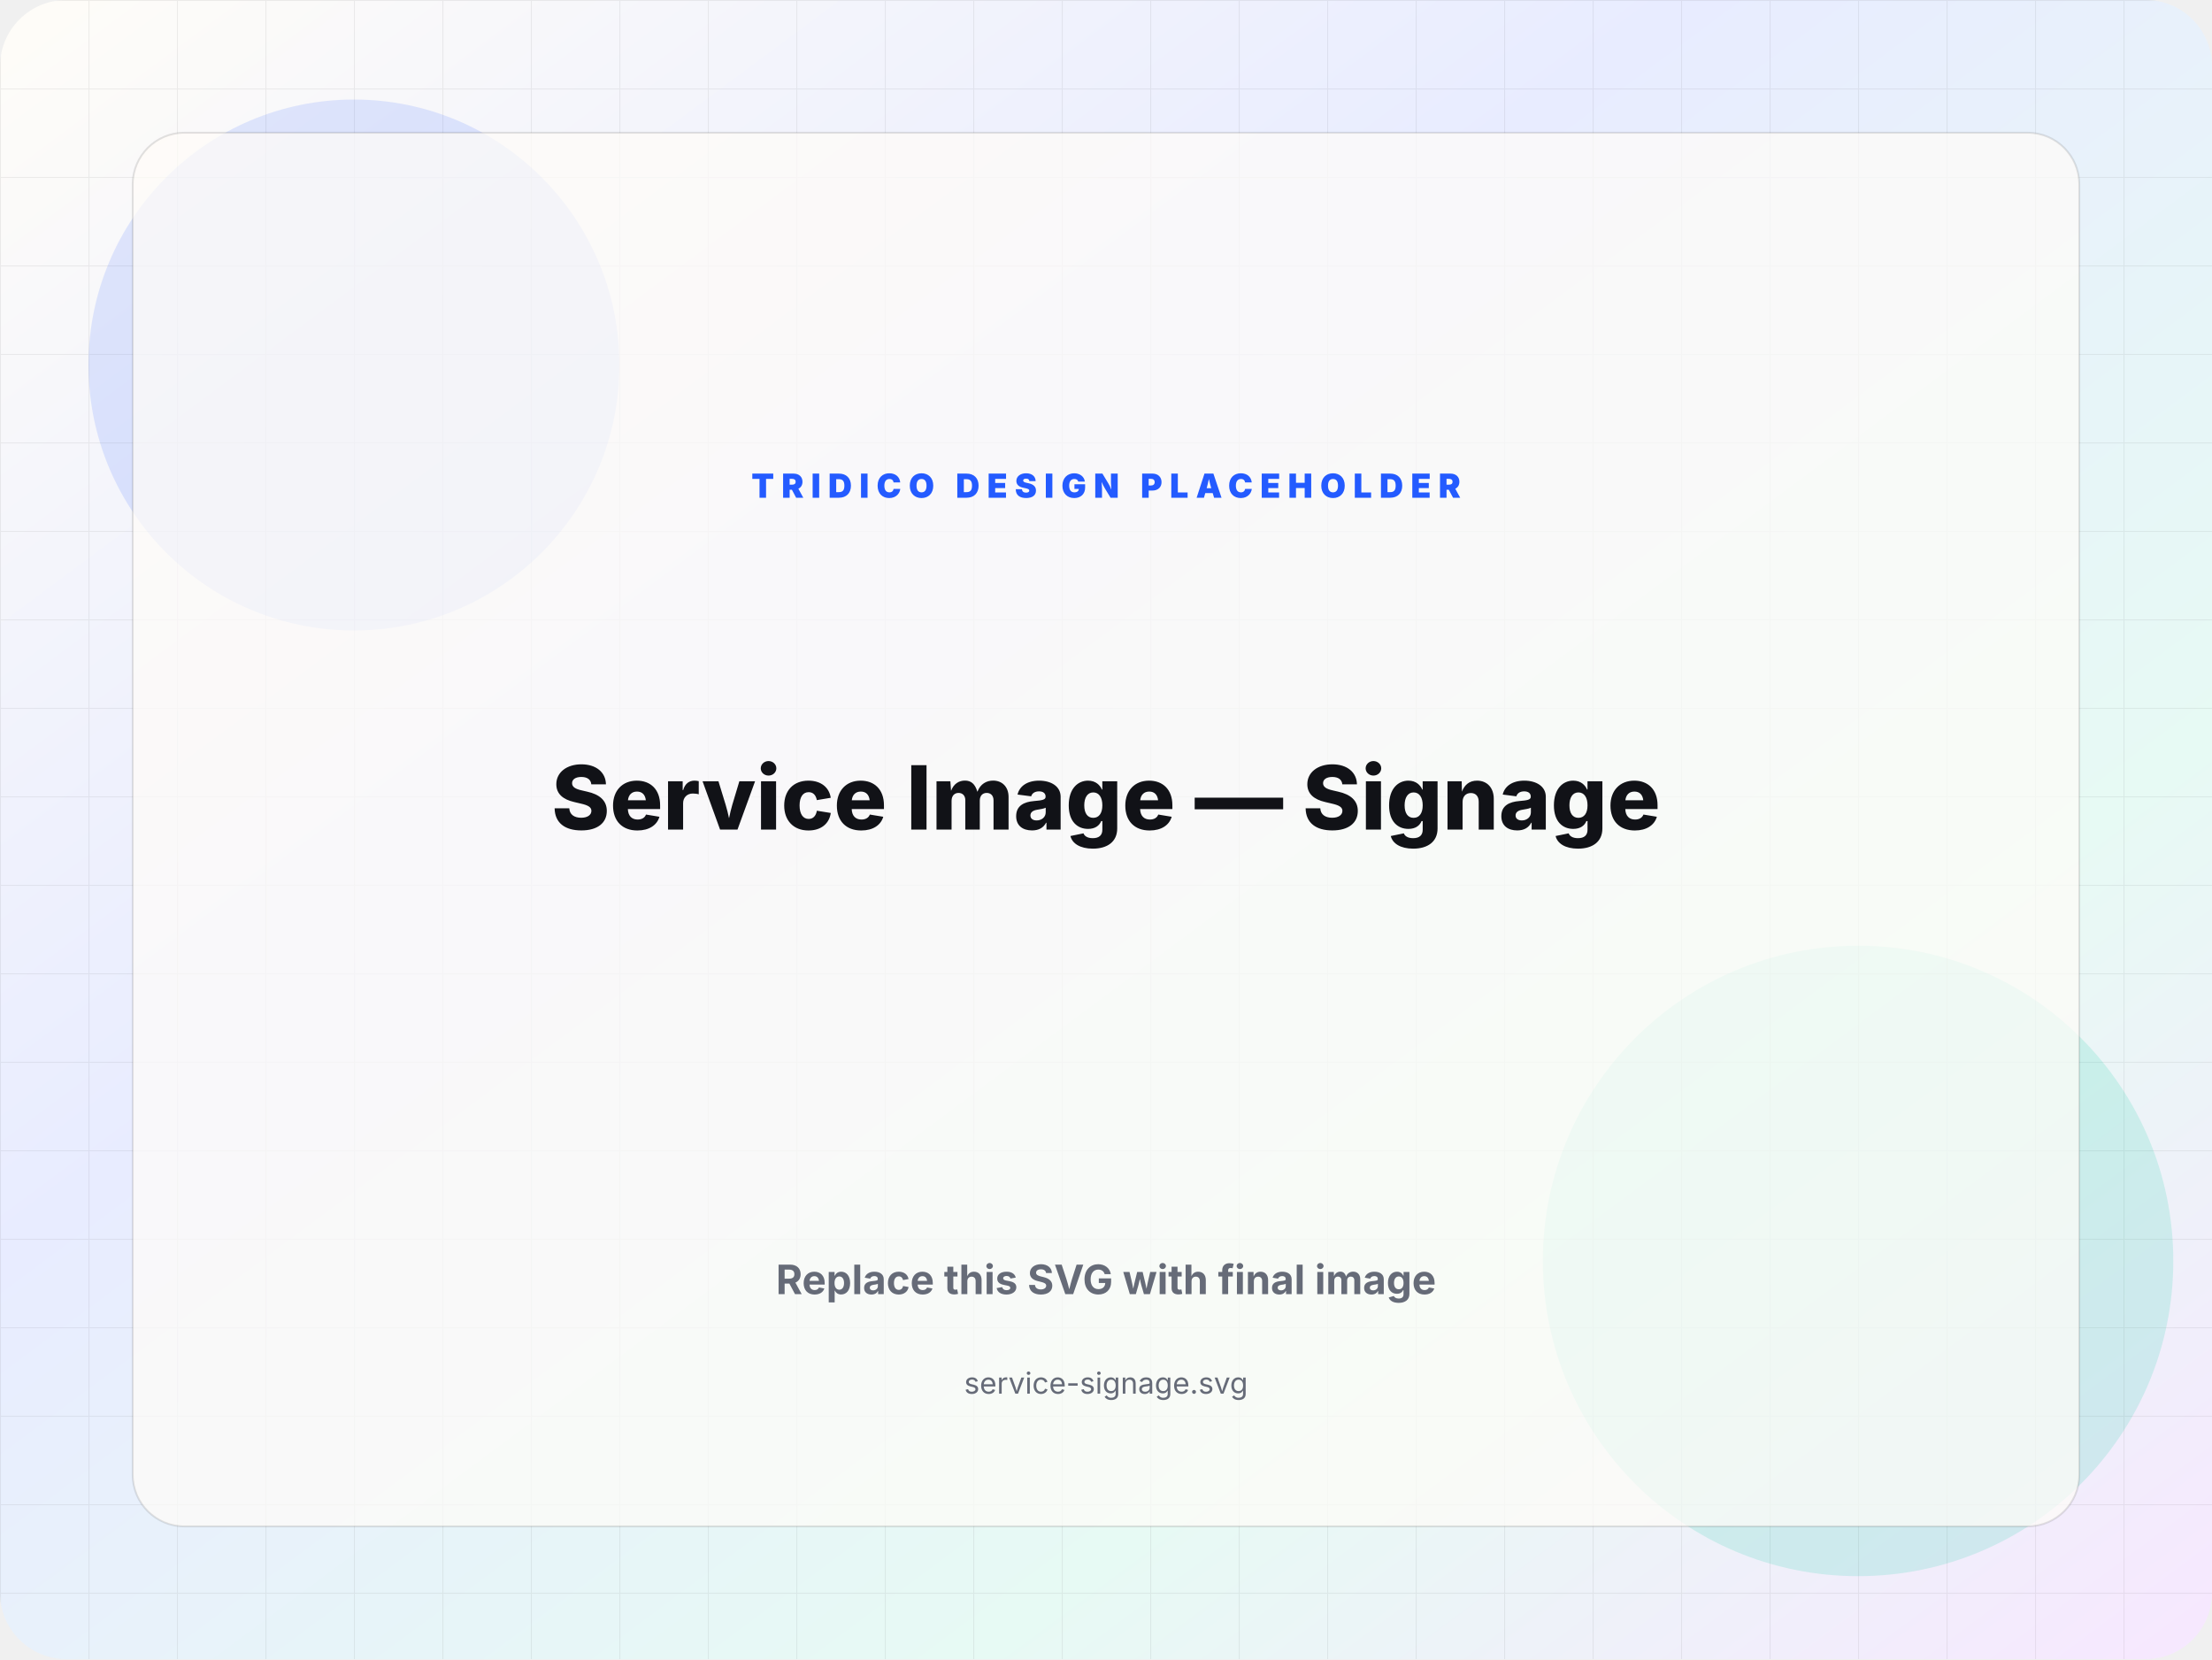
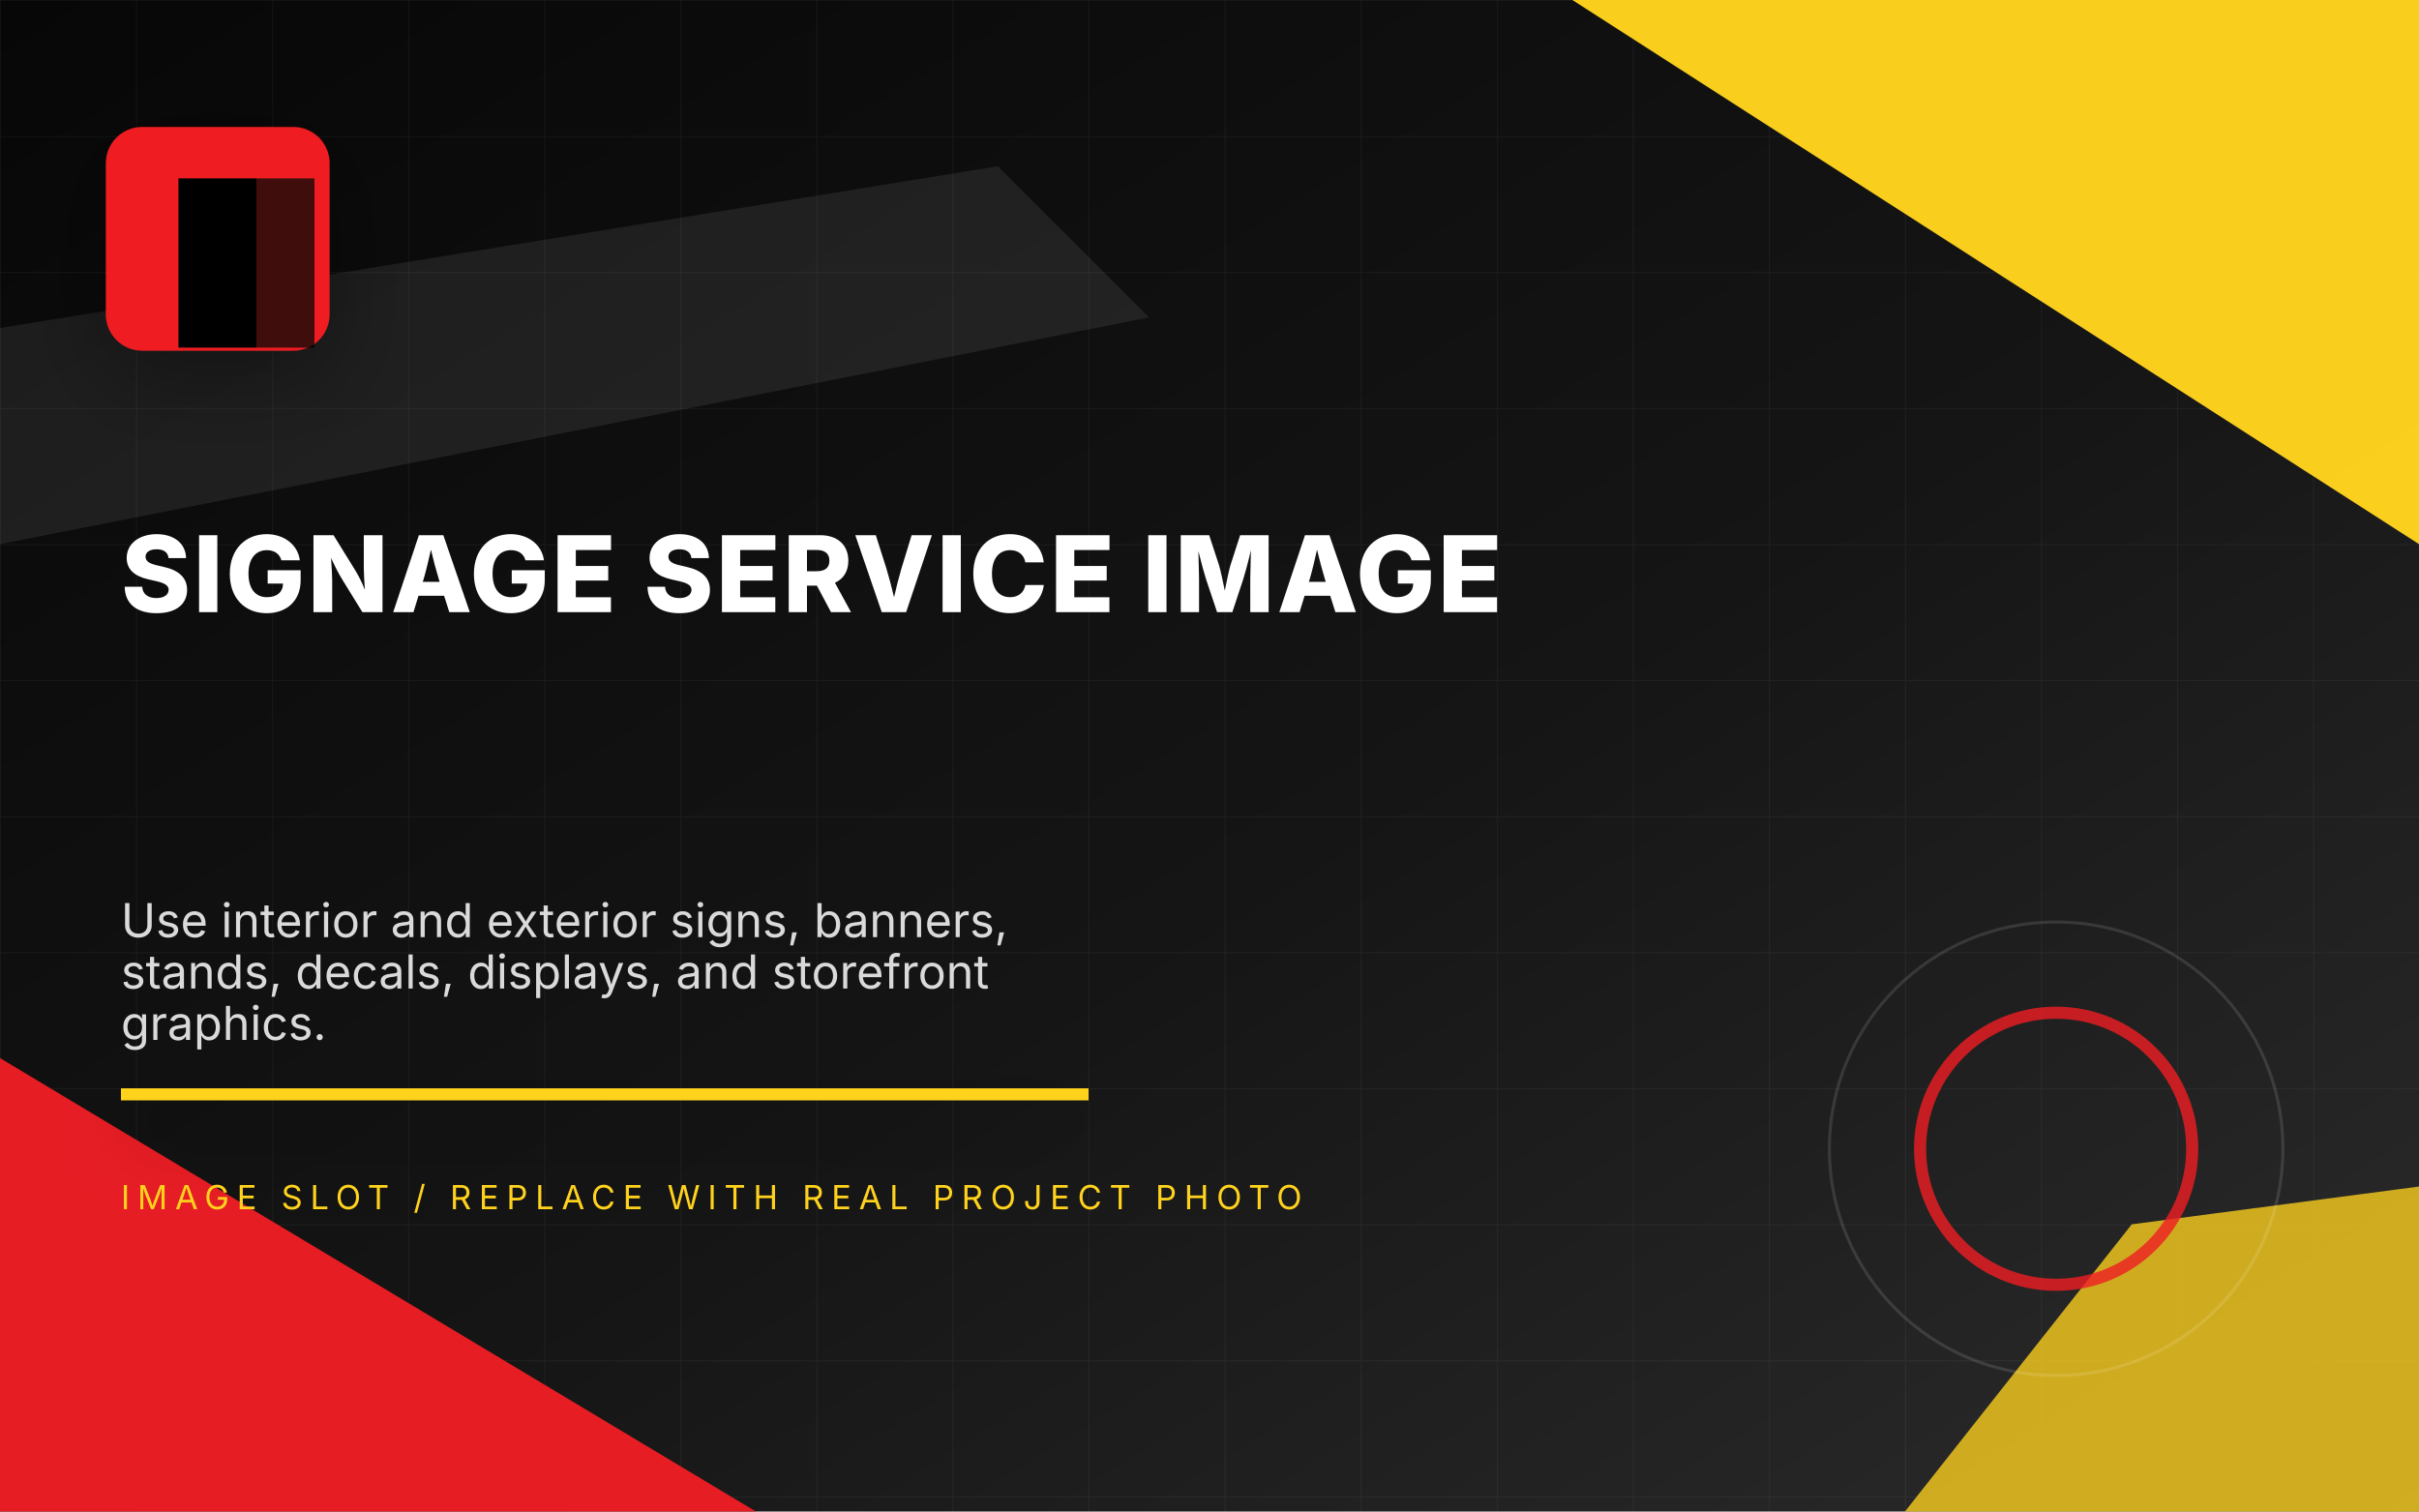
- <svg xmlns="http://www.w3.org/2000/svg" width="1200" height="900" viewBox="0 0 1200 900" role="img" aria-labelledby="title desc">
+ <svg xmlns="http://www.w3.org/2000/svg" viewBox="0 0 1600 1000" role="img" aria-labelledby="title desc">
  <defs>
-     <linearGradient id="bg" x1="0" x2="1" y1="0" y2="1">
-       <stop stop-color="#fffdf8" />
-       <stop offset=".38" stop-color="#e8ecff" />
-       <stop offset=".72" stop-color="#e7faf4" />
-       <stop offset="1" stop-color="#f7e7ff" />
+     <linearGradient id="bg" x1="0" y1="0" x2="1" y2="1">
+       <stop offset="0" stop-color="#070707" />
+       <stop offset="0.55" stop-color="#151515" />
+       <stop offset="1" stop-color="#2c2c2c" />
    </linearGradient>
-     <pattern id="grid" width="48" height="48" patternUnits="userSpaceOnUse">
-       <path d="M48 0H0v48" fill="none" stroke="#111217" stroke-opacity=".07" stroke-width="1" />
+     <pattern id="grid" width="90" height="90" patternUnits="userSpaceOnUse">
+       <path d="M90 0H0V90" fill="none" stroke="#ffffff" stroke-opacity=".055" stroke-width="1" />
    </pattern>
+     <filter id="shadow" x="-20%" y="-20%" width="140%" height="140%">
+       <feDropShadow dx="0" dy="18" stdDeviation="28" flood-color="#000" flood-opacity=".35" />
+     </filter>
  </defs>
-   <rect width="1200" height="900" rx="36" fill="url(#bg)" />
-   <rect width="1200" height="900" rx="36" fill="url(#grid)" />
-   <circle cx="192" cy="198" r="144" fill="#245bff" fill-opacity=".13" />
-   <circle cx="1008" cy="684" r="171" fill="#16c9a8" fill-opacity=".16" />
-   <rect x="72" y="72" width="1056" height="756" rx="28" fill="#fffdf8" fill-opacity=".72" stroke="#111217" stroke-opacity=".12" />
-   <text x="600.0" y="270" text-anchor="middle" font-family="Inter, Arial, sans-serif" font-size="18" font-weight="900" letter-spacing="4" fill="#245bff">TRIDICO DESIGN PLACEHOLDER</text>
-   <text x="600.0" y="450" text-anchor="middle" font-family="Inter, Arial, sans-serif" font-size="48" font-weight="800" fill="#111217">Service Image — Signage</text>
-   <text x="600.0" y="702" text-anchor="middle" font-family="Inter, Arial, sans-serif" font-size="22" font-weight="700" fill="#666b78">Replace this SVG with final image</text>
-   <text x="600.0" y="756" text-anchor="middle" font-family="Inter, Arial, sans-serif" font-size="16" fill="#666b78">service-signage.svg</text>
+   <rect width="1600" height="1000" fill="url(#bg)" />
+   <rect width="1600" height="1000" fill="url(#grid)" />
+   <path d="M0 1000 L0 700 L500 1000 Z" fill="#EF1D24" opacity=".96" />
+   <path d="M1600 0 L1600 360 L1040 0 Z" fill="#FFD21D" opacity=".98" />
+   <path d="M1260 1000 L1600 1000 L1600 785 L1410 810 Z" fill="#FFD21D" opacity=".78" />
+   <path d="M-80 230 L660 110 L760 210 L0 360 Z" fill="#ffffff" opacity=".08" />
+   <g filter="url(#shadow)">
+     <rect x="70" y="84" width="148" height="148" rx="24" fill="#EF1D24" />
+     <rect x="118" y="118" width="52" height="112" fill="#060606" />
+     <rect x="170" y="118" width="38" height="112" fill="#060606" opacity=".75" />
+     <rect x="80" y="720" width="640" height="8" fill="#FFD21D" />
+   </g>
+   <text x="80" y="405" font-family="Inter,Segoe UI,Arial,sans-serif" font-size="70" font-weight="800" fill="#ffffff" letter-spacing="1.5">
+     <tspan x="80" dy="0">SIGNAGE SERVICE IMAGE</tspan>
+   </text>
+   <text x="80" y="620" font-family="Inter,Segoe UI,Arial,sans-serif" font-size="31" fill="#f5f5f5" opacity=".88">
+     <tspan x="80" dy="0">Use interior and exterior signs, banners,</tspan>
+     <tspan x="80" dy="34">stands, decals, displays, and storefront</tspan>
+     <tspan x="80" dy="34">graphics.</tspan>
+   </text>
+   <text x="80" y="800" font-family="Inter,Segoe UI,Arial,sans-serif" font-size="22" fill="#FFD21D" letter-spacing="5">IMAGE SLOT / REPLACE WITH REAL PROJECT PHOTO</text>
+   <circle cx="1360" cy="760" r="150" fill="none" stroke="#ffffff" stroke-opacity=".12" stroke-width="2" />
+   <circle cx="1360" cy="760" r="90" fill="none" stroke="#EF1D24" stroke-opacity=".8" stroke-width="8" />
</svg>
